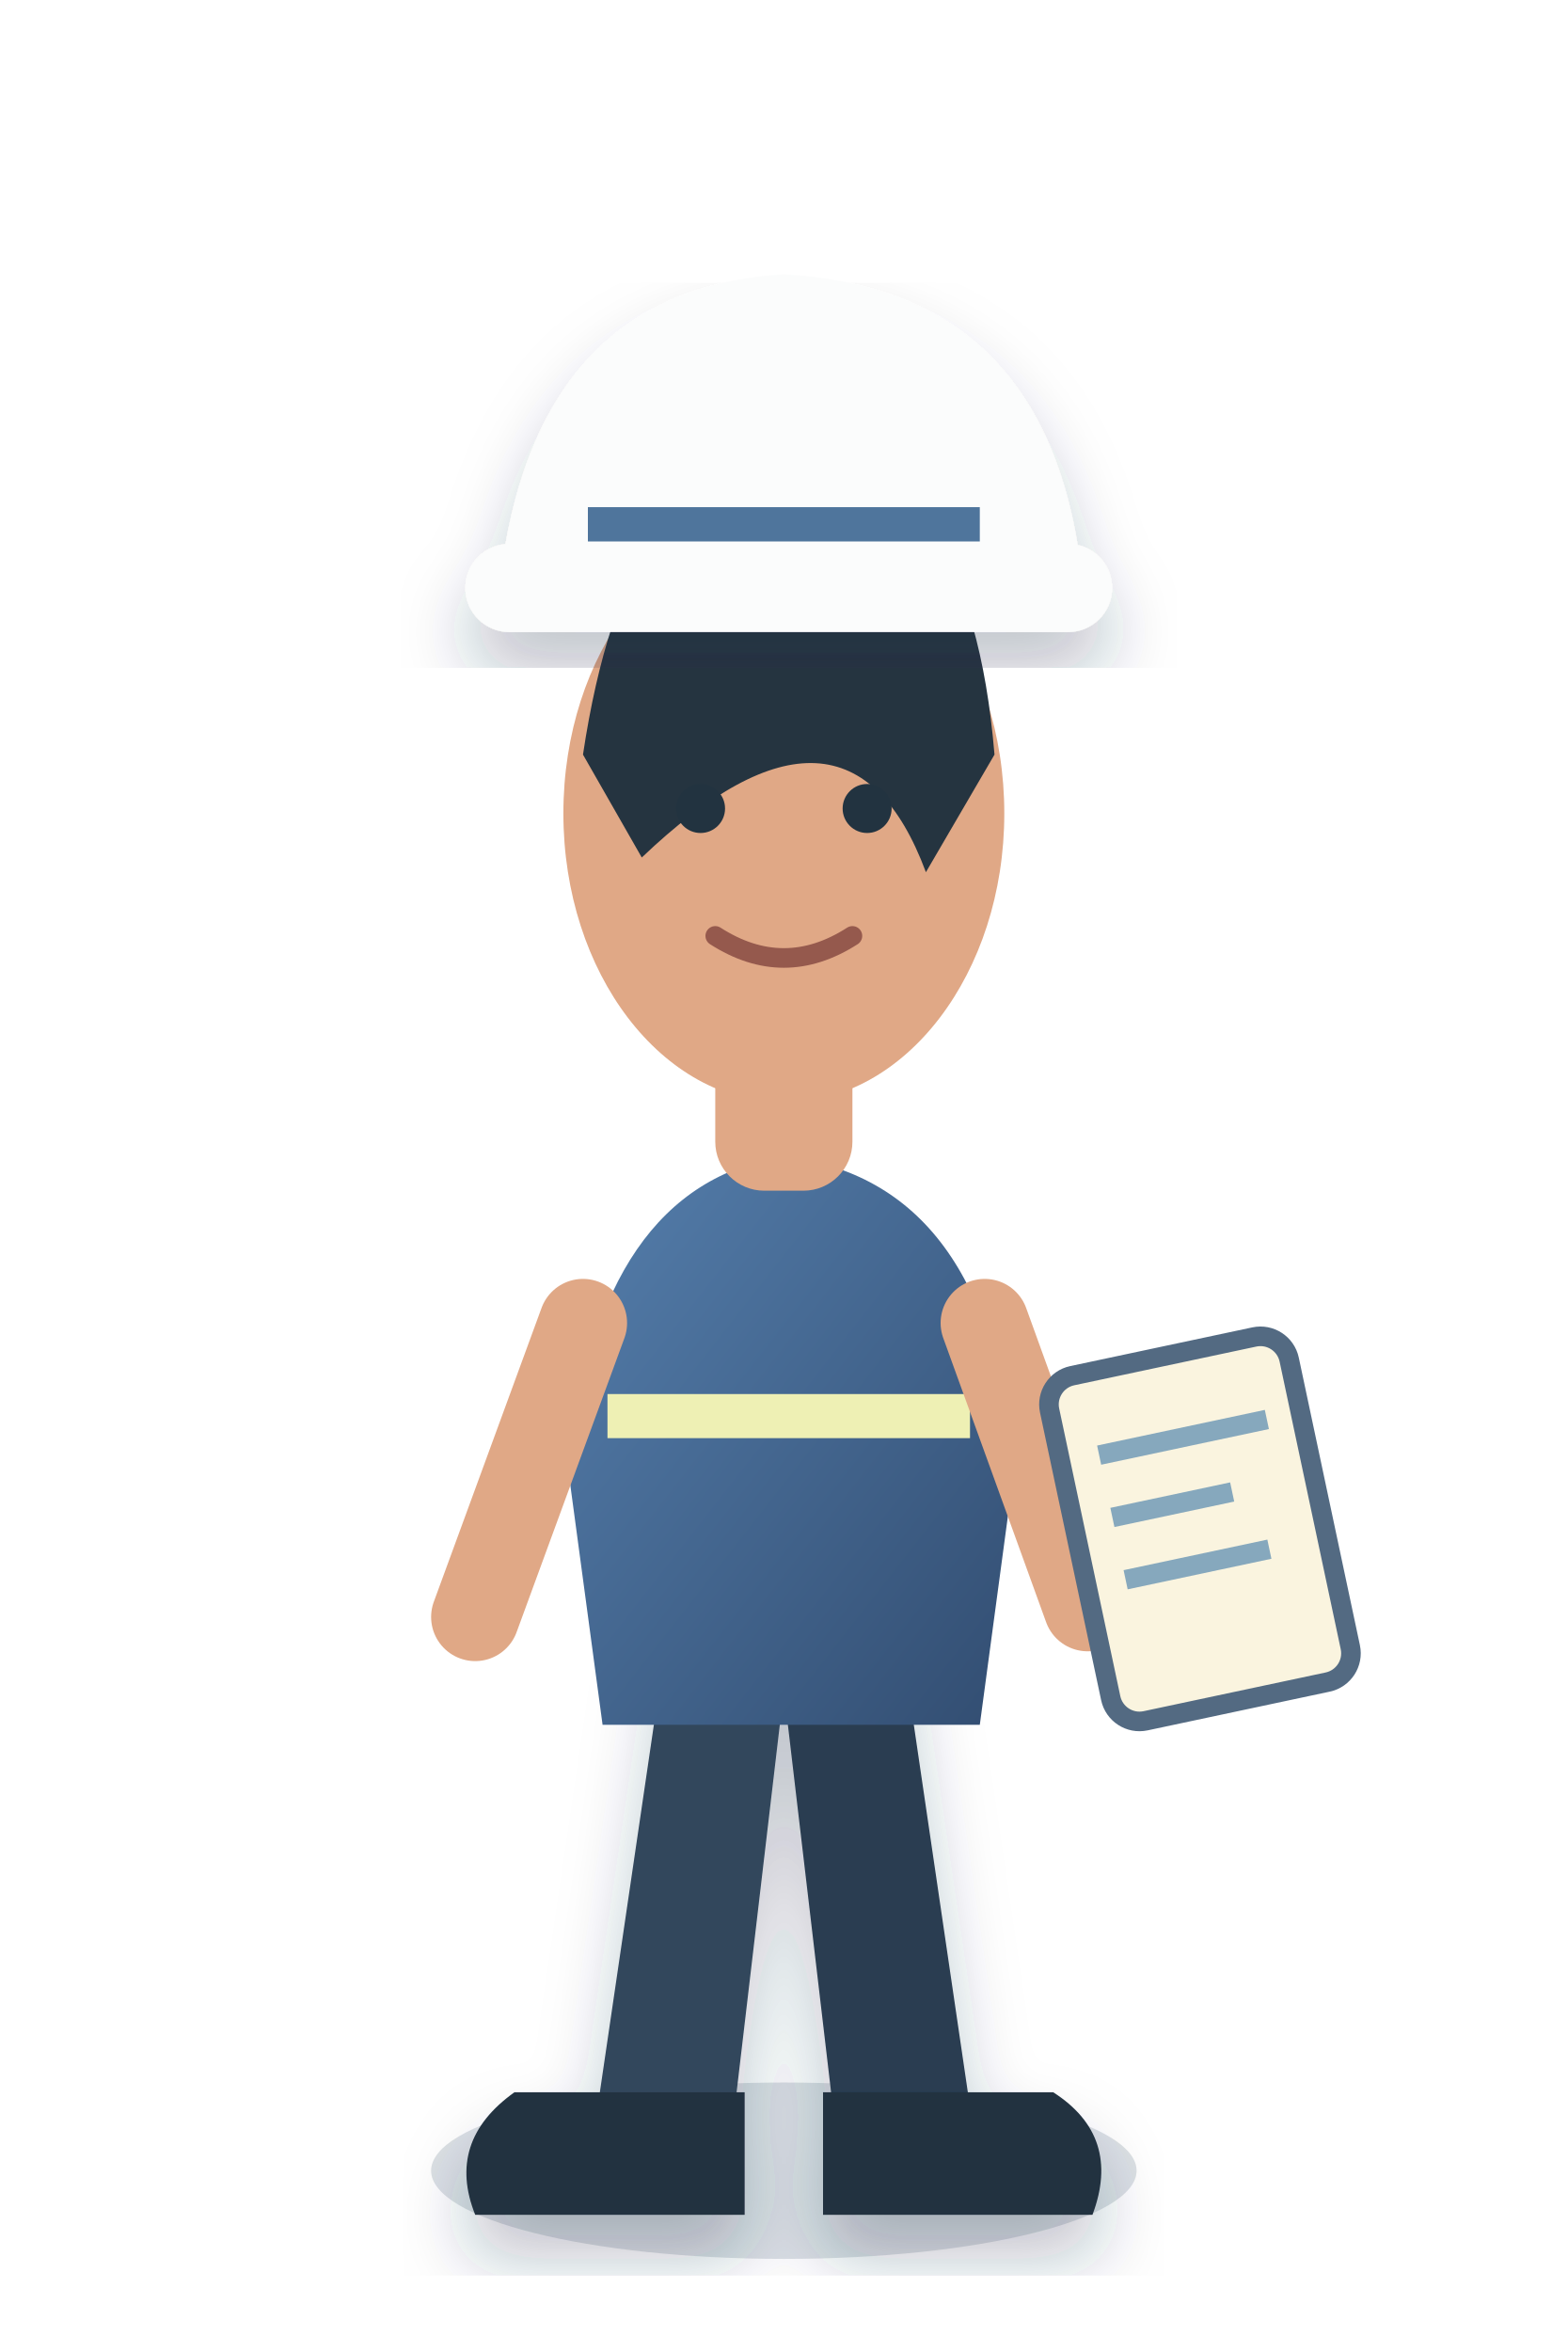
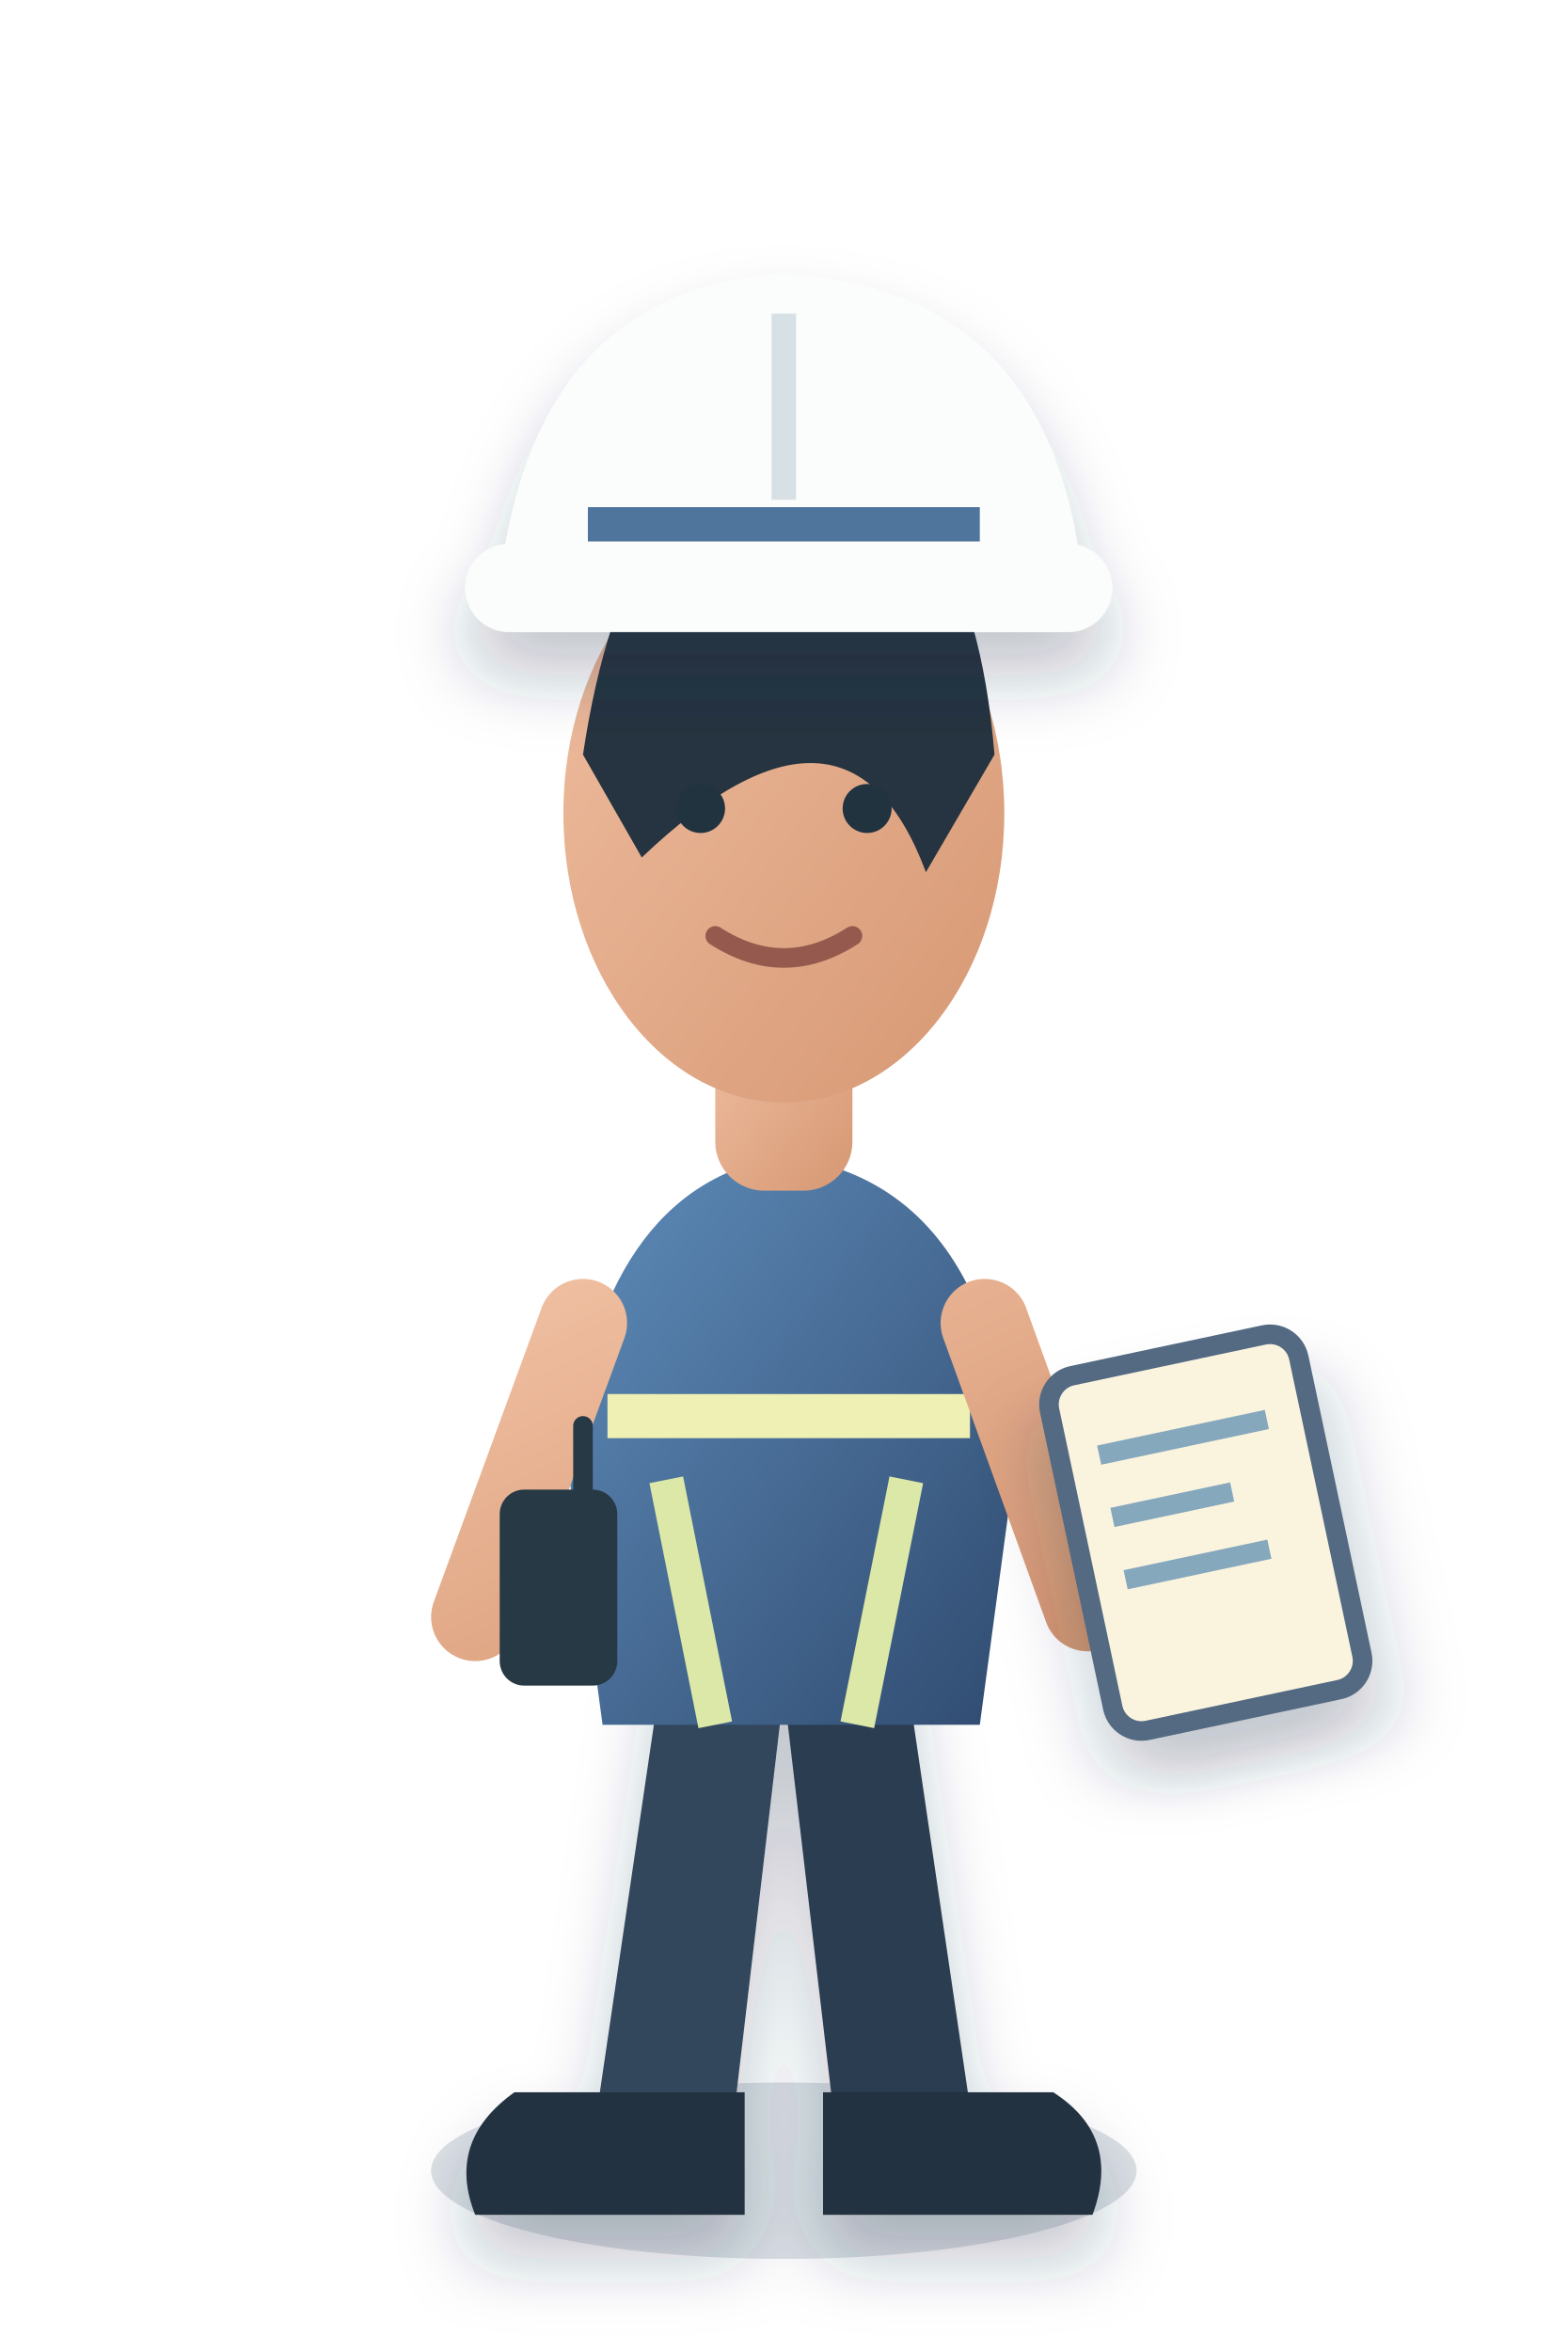
<svg xmlns="http://www.w3.org/2000/svg" width="320" height="480" viewBox="0 0 320 480">
  <defs>
    <linearGradient id="j" x1="0" y1="0" x2="1" y2="1">
-       <stop stop-color="#557fad" />
-       <stop offset="1" stop-color="#324d71" />
+       <stop stop-color="#5f8dbb" />
+       <stop offset="1" stop-color="#304b70" />
    </linearGradient>
-     <filter id="s">
+     <linearGradient id="skin" x1="0" y1="0" x2="1" y2="1">
+       <stop stop-color="#efbea0" />
+       <stop offset="1" stop-color="#d69773" />
+     </linearGradient>
+     <filter id="s" x="-40%" y="-40%" width="190%" height="200%">
      <feDropShadow dx="0" dy="9" stdDeviation="7" flood-color="#1f3650" flood-opacity=".27" />
    </filter>
  </defs>
  <ellipse cx="160" cy="443" rx="72" ry="18" fill="#1c3a50" opacity=".16" />
  <g filter="url(#s)">
    <path d="M137 328l-15 102h28l12-102Z" fill="#31465c" />
    <path d="M183 328l15 102h-28l-12-102Z" fill="#293c51" />
    <path d="M105 427h47v25h-55q-6-15 8-25Zm63 0h47q14 9 8 25h-55Z" fill="#24333f" />
  </g>
  <path d="M116 300q6-58 44-64q42 5 47 64l-7 52h-77Z" fill="url(#j)" />
  <path d="M124 289h74" stroke="#eef0b4" stroke-width="9" />
-   <path d="M119 270l-22 60M201 270l21 58" stroke="#e0a886" stroke-width="18" stroke-linecap="round" />
-   <rect x="146" y="208" width="28" height="35" rx="10" fill="#e0a886" />
-   <ellipse cx="160" cy="166" rx="45" ry="59" fill="#e0a886" />
+   <path d="M136 302l10 50M185 302l-10 50" stroke="#dce8a7" stroke-width="7" />
+   <path d="M119 270l-22 60M201 270l21 58" stroke="url(#skin)" stroke-width="18" stroke-linecap="round" />
+   <rect x="146" y="208" width="28" height="35" rx="10" fill="url(#skin)" />
+   <ellipse cx="160" cy="166" rx="45" ry="59" fill="url(#skin)" />
  <path d="M119 154q9-60 42-62q37 2 42 62l-14 24q-16-43-58-3Z" fill="#253440" />
  <circle cx="143" cy="165" r="5" fill="#223340" />
  <circle cx="177" cy="165" r="5" fill="#223340" />
  <path d="M146 191q14 9 28 0" fill="none" stroke="#95594d" stroke-width="4" stroke-linecap="round" />
  <g filter="url(#s)">
    <path d="M102 119q7-60 58-63q55 3 61 63Z" fill="#fbfcfc" />
    <rect x="95" y="111" width="132" height="18" rx="9" fill="#fbfcfc" />
    <path d="M120 107h80" stroke="#4f759c" stroke-width="7" />
+     <path d="M160 64v38" stroke="#d7e1e5" stroke-width="5" />
  </g>
-   <g transform="translate(213 282) rotate(-12)">
-     <rect width="50" height="72" rx="6" fill="#faf4df" stroke="#536a82" stroke-width="4" />
+   <g transform="translate(213 282) rotate(-12)" filter="url(#s)">
+     <rect width="52" height="74" rx="6" fill="#faf4df" stroke="#536a82" stroke-width="4" />
    <path d="M8 17h35M8 30h25M8 43h30" stroke="#86a8bd" stroke-width="4" />
  </g>
+   <g transform="translate(102 304)">
+     <rect width="24" height="40" rx="5" fill="#263945" />
+     <path d="M17 0v-13" stroke="#263945" stroke-width="4" stroke-linecap="round" />
+   </g>
</svg>
